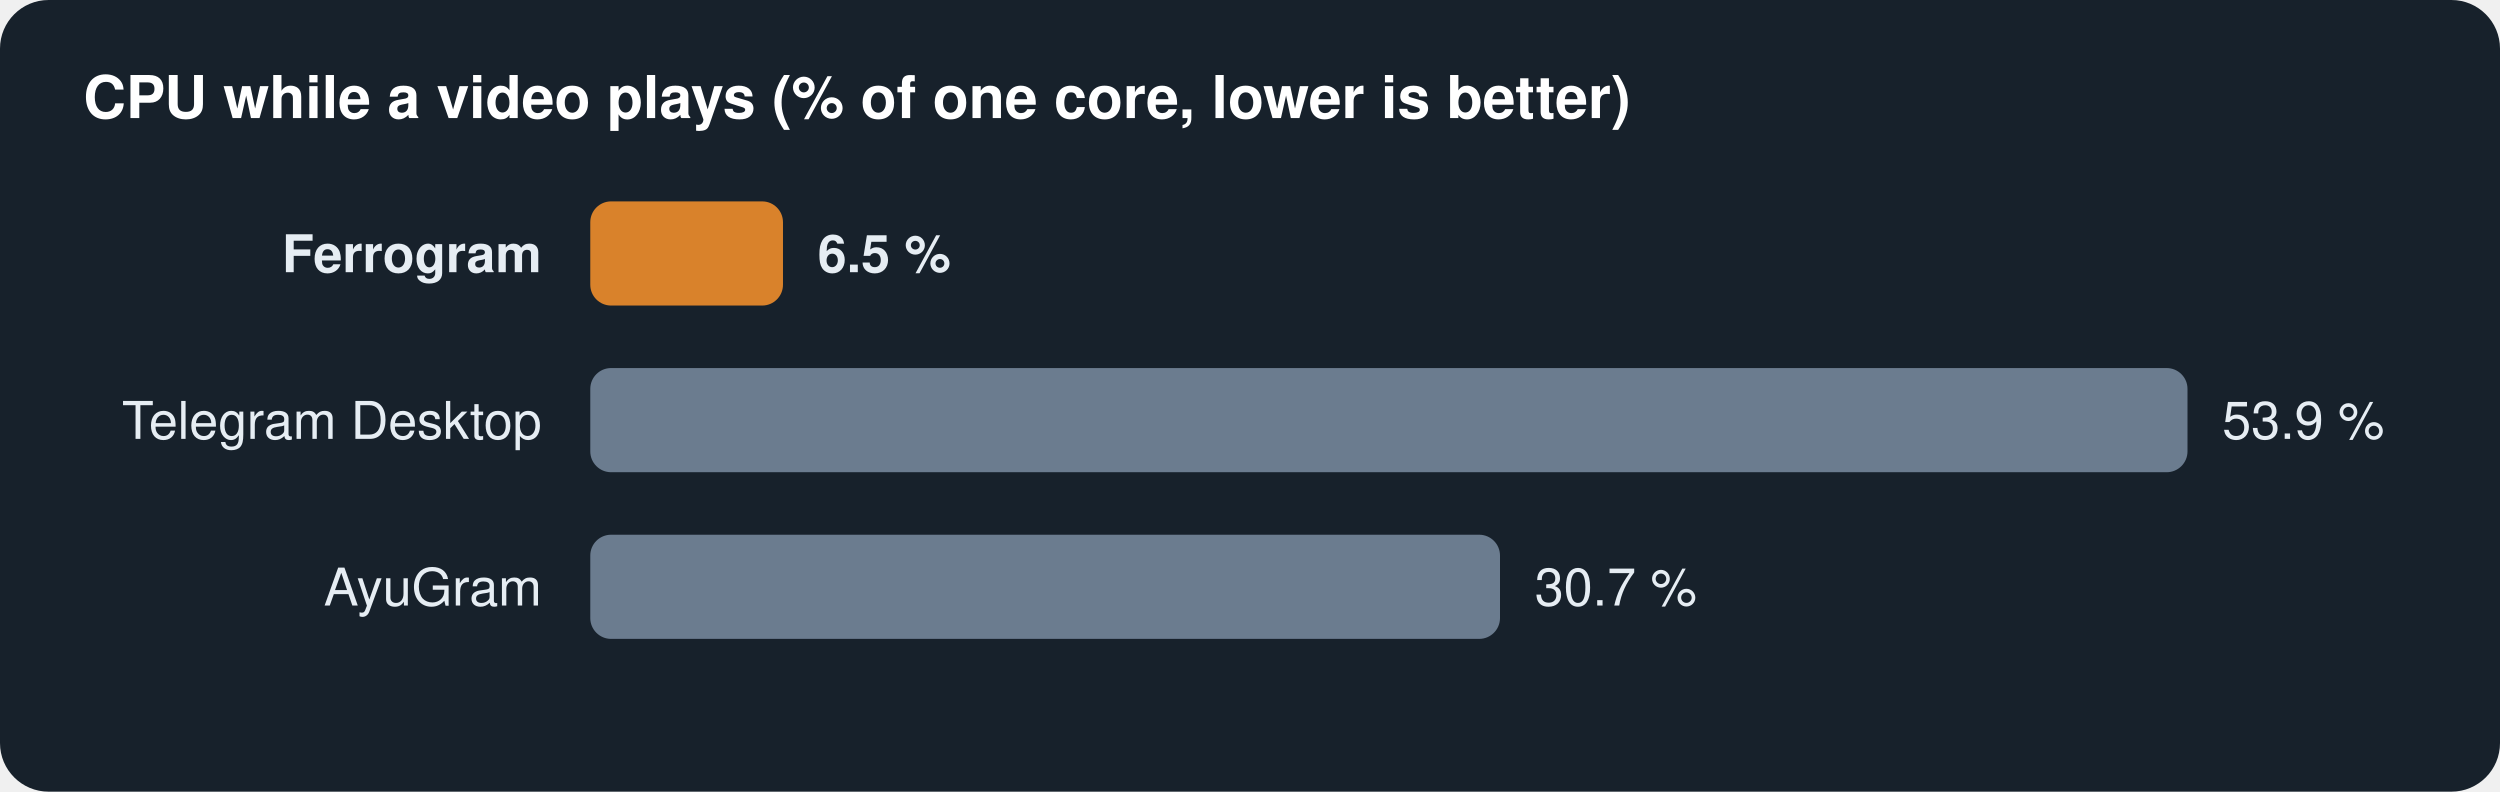
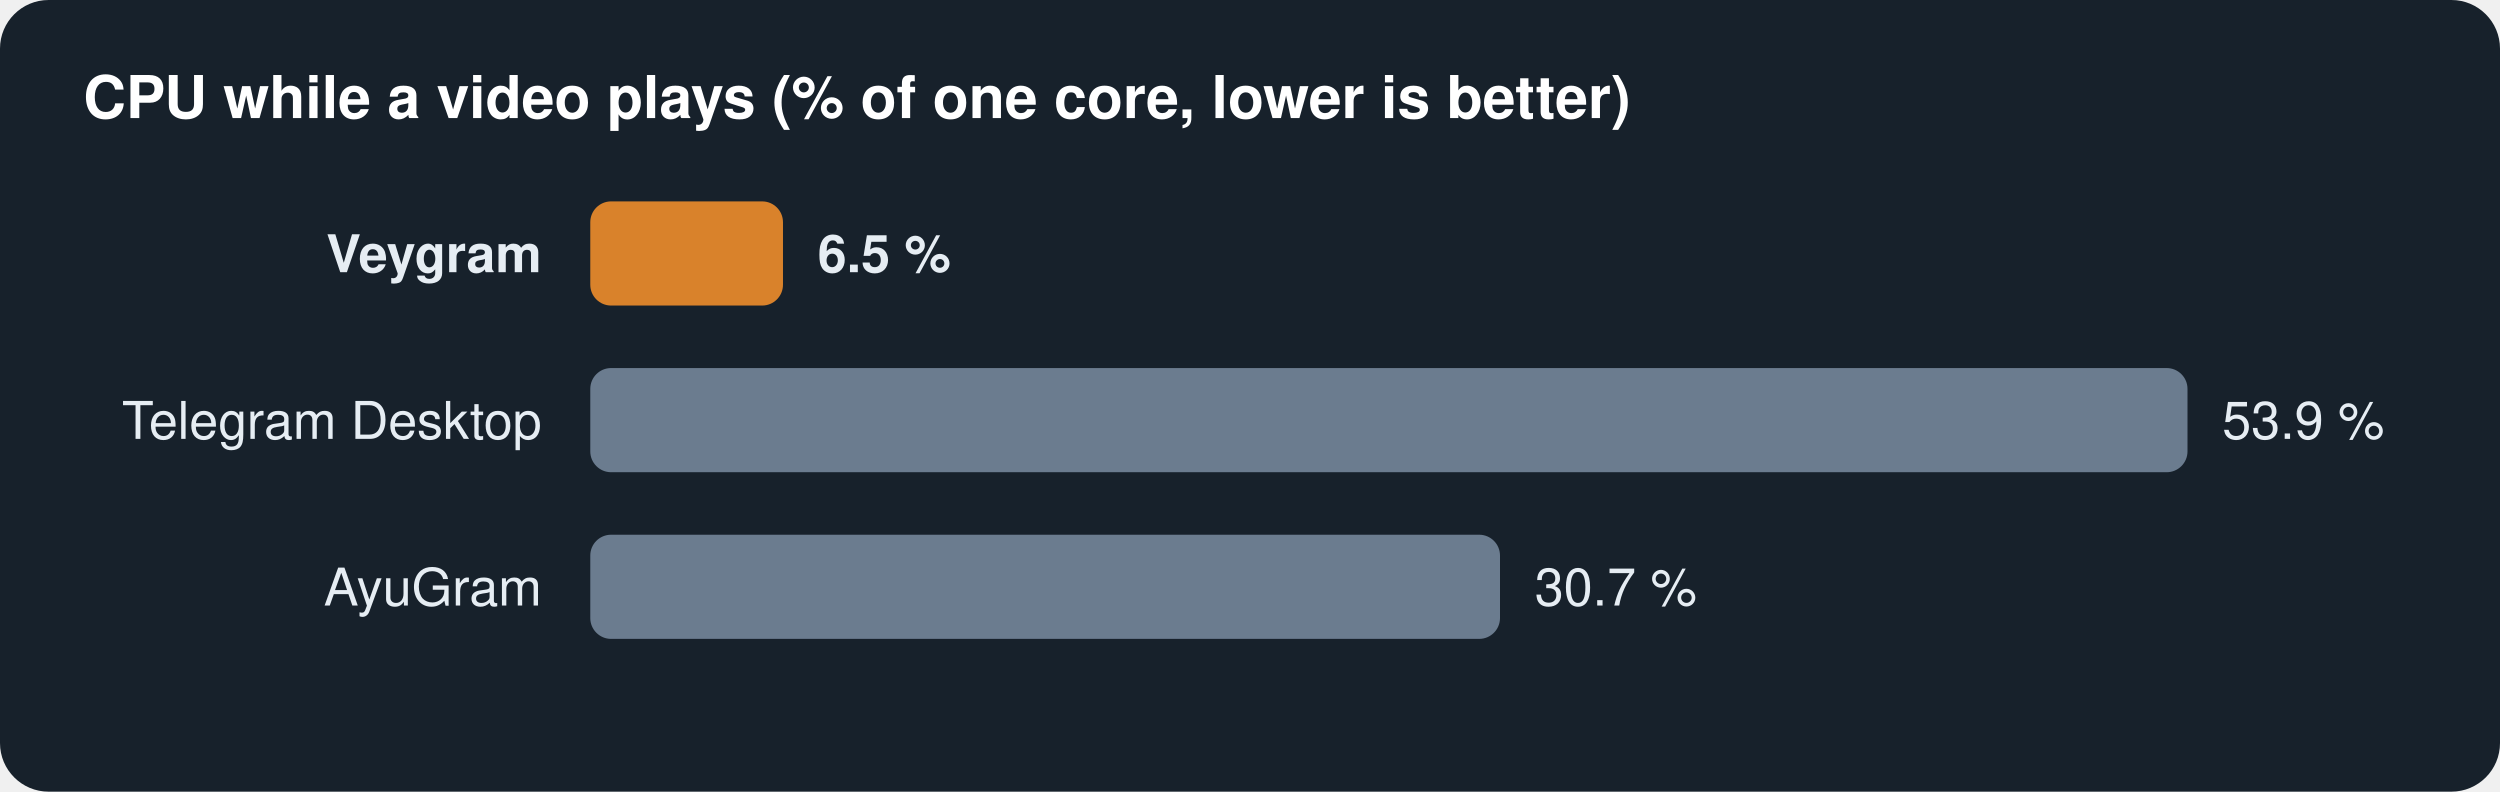
<svg xmlns="http://www.w3.org/2000/svg" width="720" height="228" viewBox="0 0 720 228" font-family="Segoe UI, -apple-system, Helvetica, Arial, sans-serif" font-size="15">
  <rect width="720" height="228" rx="14" fill="#17212B" />
  <text x="24" y="34" font-size="17" font-weight="700" fill="#FFFFFF">CPU while a video plays (% of one core, lower is better)</text>
-   <text x="156" y="78.4" text-anchor="end" font-weight="700" fill="#E6EDF3">Ferrogram</text>
+   <text x="156" y="78.4" text-anchor="end" font-weight="700" fill="#E6EDF3">Veygram</text>
  <rect x="170" y="58" width="55.5" height="30" rx="6" fill="#D9822B" />
  <text x="235.5" y="78.4" font-weight="700" fill="#E6EDF3">6.5 %</text>
  <text x="156" y="126.4" text-anchor="end" font-weight="400" fill="#E6EDF3">Telegram Desktop</text>
  <rect x="170" y="106" width="460.0" height="30" rx="6" fill="#6B7C8F" />
  <text x="640.0" y="126.4" font-weight="400" fill="#E6EDF3">53.9 %</text>
  <text x="156" y="174.4" text-anchor="end" font-weight="400" fill="#E6EDF3">AyuGram</text>
  <rect x="170" y="154" width="262.0" height="30" rx="6" fill="#6B7C8F" />
  <text x="442.0" y="174.4" font-weight="400" fill="#E6EDF3">30.7 %</text>
</svg>
